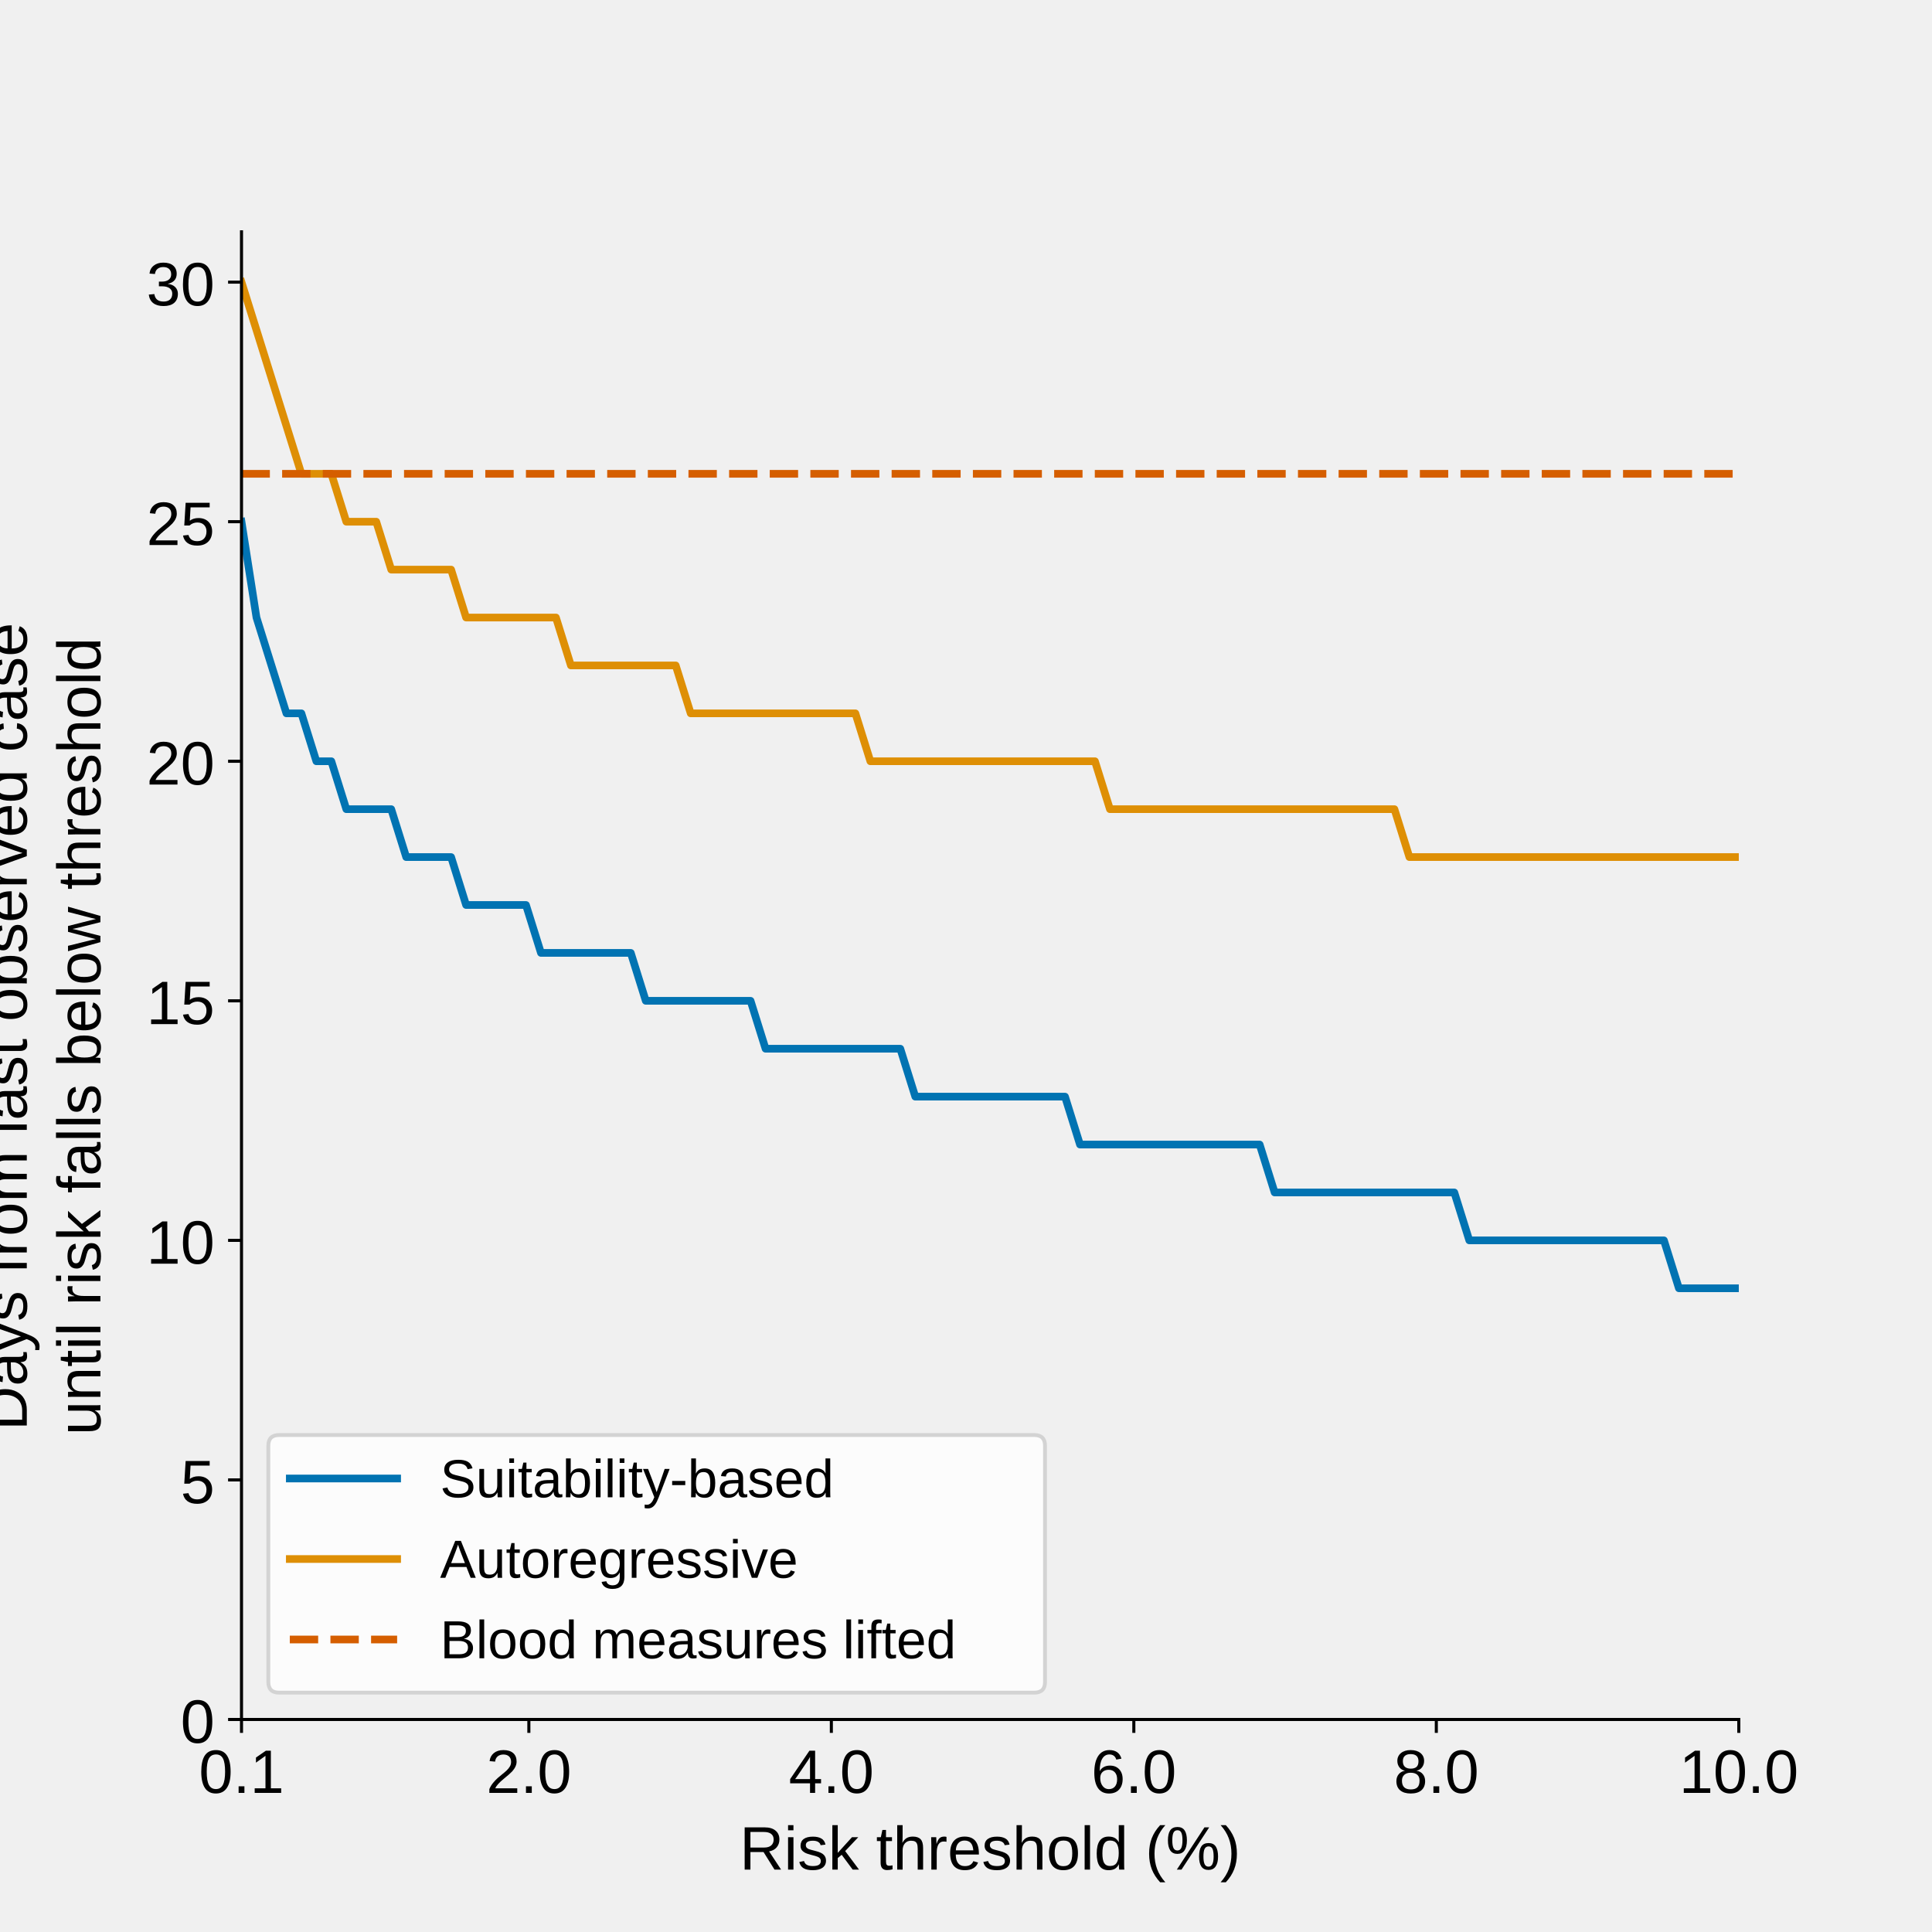
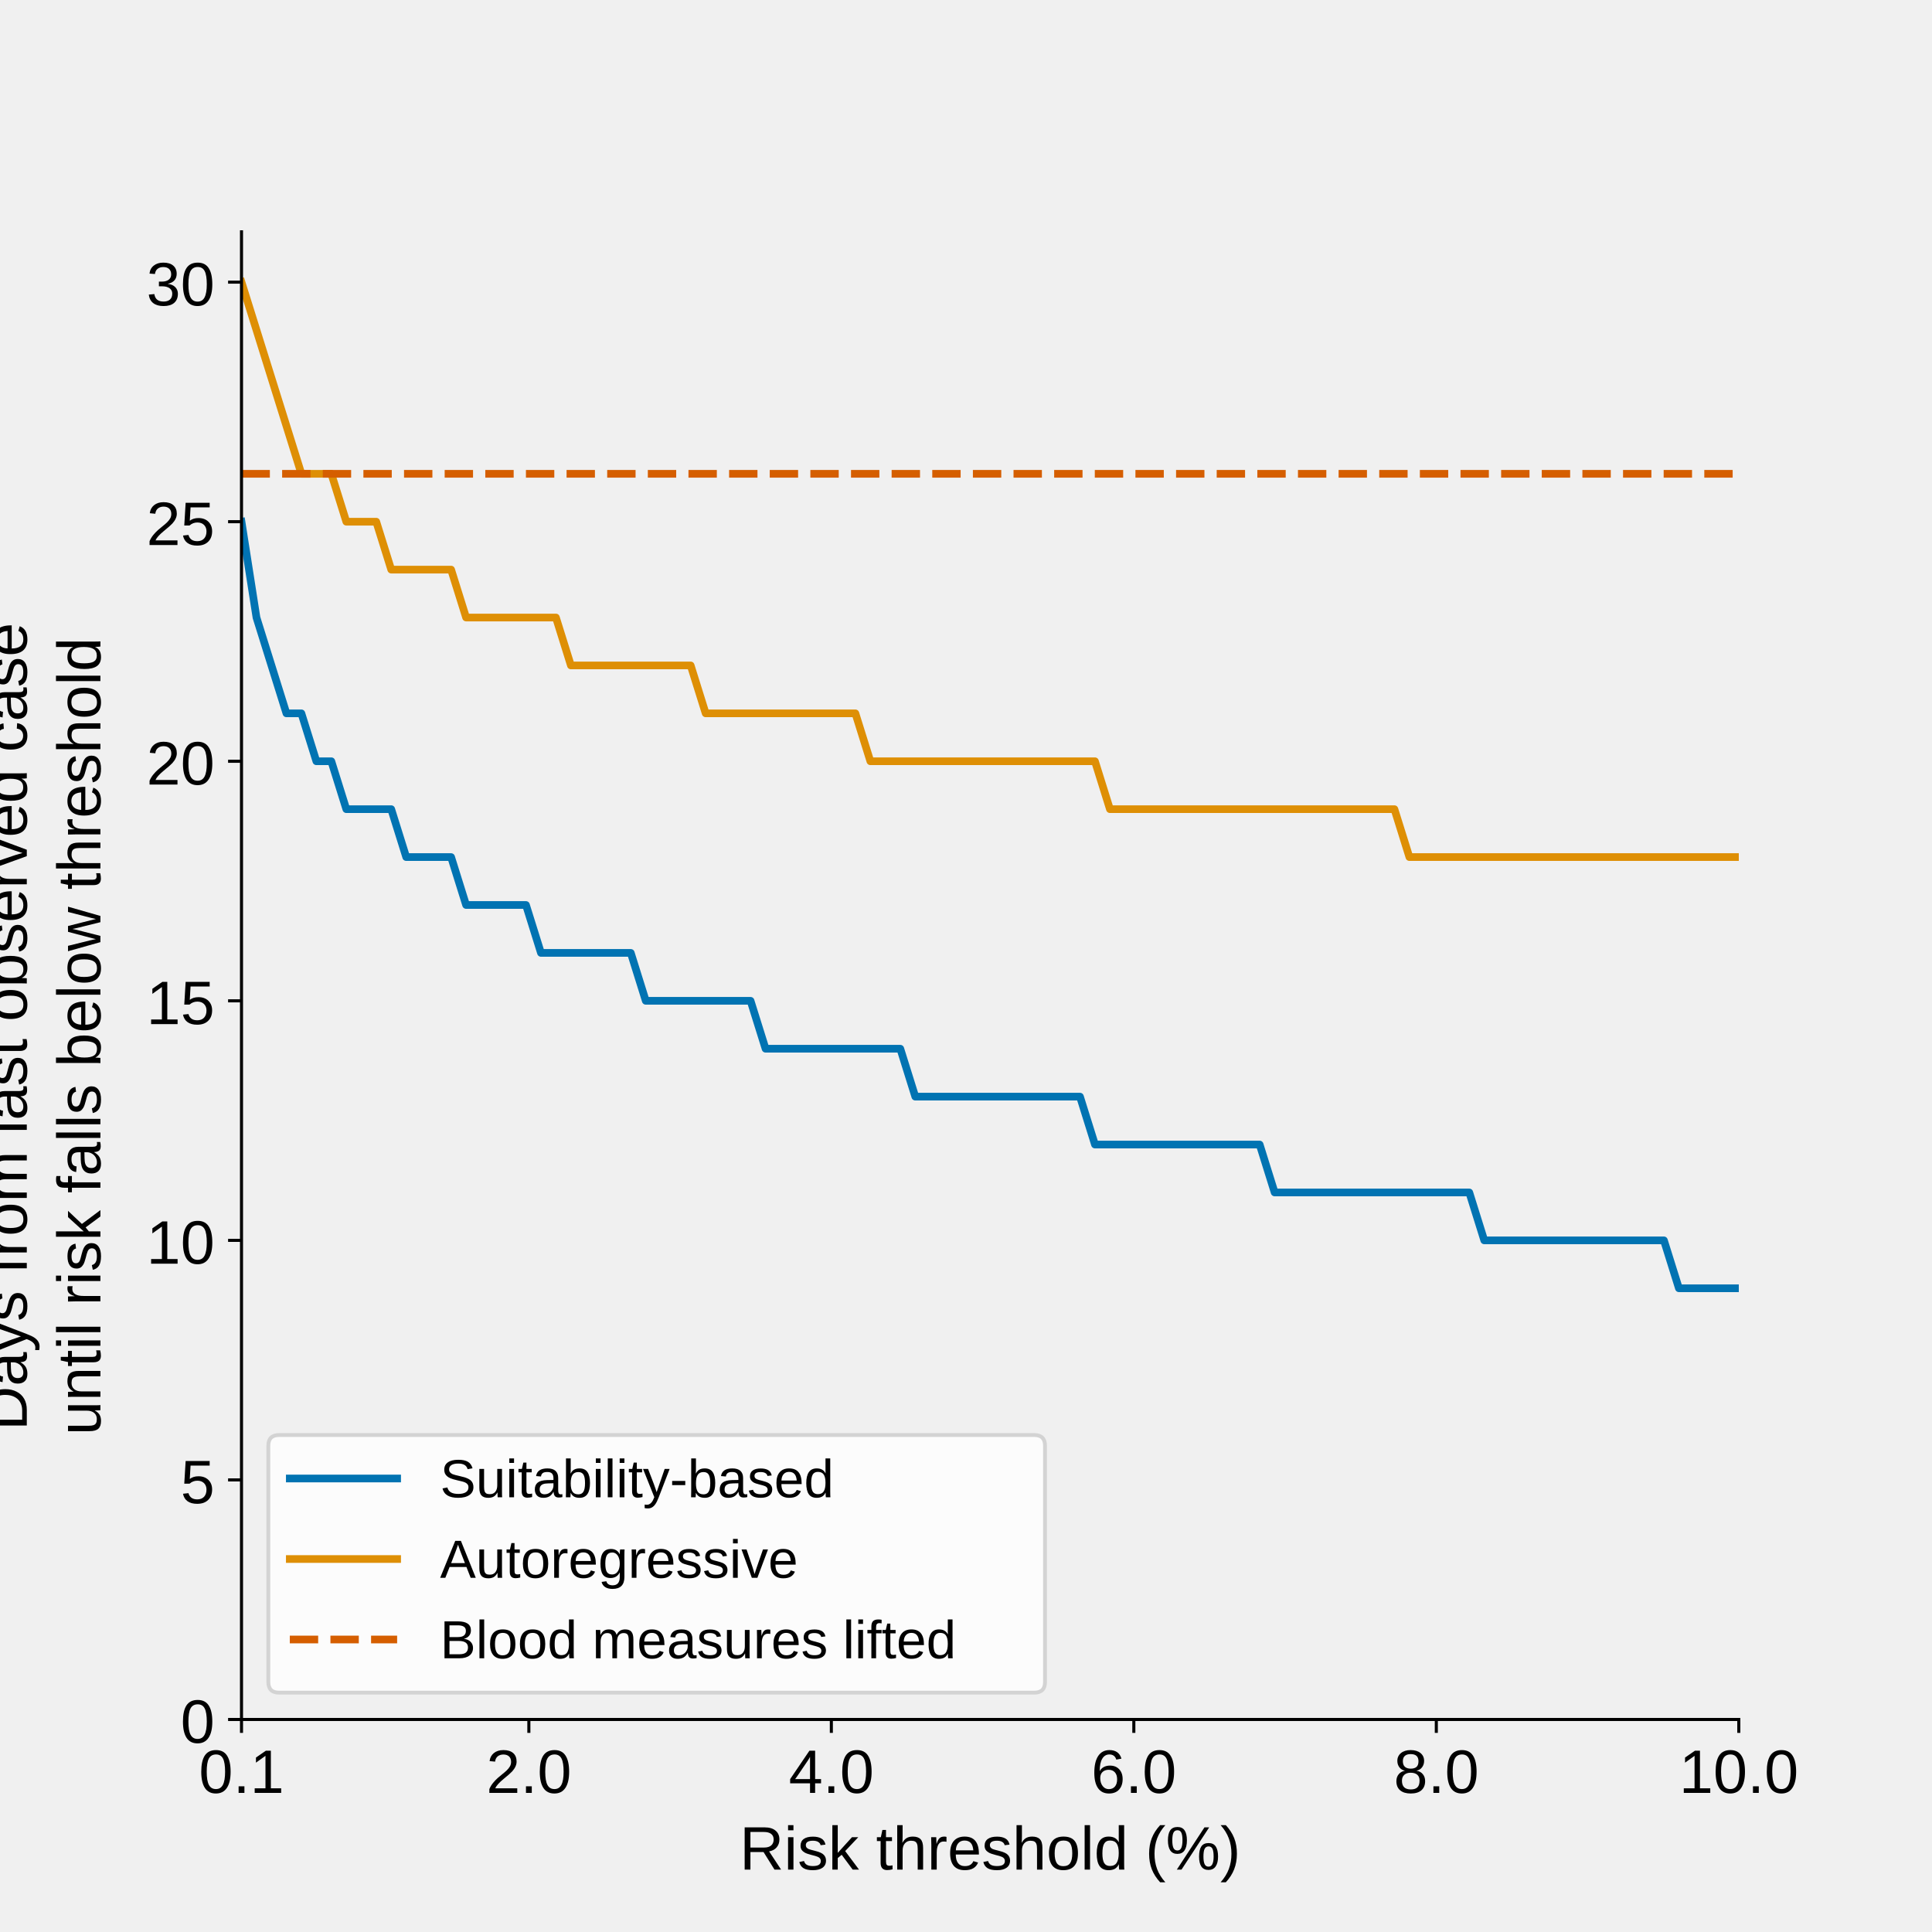
<svg xmlns="http://www.w3.org/2000/svg" xmlns:xlink="http://www.w3.org/1999/xlink" width="504pt" height="504pt" viewBox="0 0 504 504" version="1.1">
  <defs>
    <style type="text/css">*{stroke-linejoin: round; stroke-linecap: butt}</style>
  </defs>
  <g id="figure_1">
    <g id="patch_1">
      <path d="M 0 504  L 504 504  L 504 0  L 0 0  L 0 504  z " style="fill: none" />
    </g>
    <g id="axes_1">
      <g id="patch_2">
        <path d="M 63 448.56  L 453.6 448.56  L 453.6 60.48  L 63 60.48  L 63 448.56  z " style="fill: none" />
      </g>
      <g id="matplotlib.axis_1">
        <g id="xtick_1">
          <g id="line2d_1">
            <defs>
-               <path id="m70e0769126" d="M 0 0  L 0 3.5  " style="stroke: #000000; stroke-width: 0.8" />
+               <path id="me2c28e83d0" d="M 0 0  L 0 3.5  " style="stroke: #000000; stroke-width: 0.8" />
            </defs>
            <g>
-               <use xlink:href="#m70e0769126" x="63" y="448.56" style="stroke: #000000; stroke-width: 0.8" />
+               <use xlink:href="#me2c28e83d0" x="63" y="448.56" style="stroke: #000000; stroke-width: 0.8" />
            </g>
          </g>
          <g id="text_1">
            <text style="font-size: 16px; font-family: 'Arial', sans-serif; text-anchor: middle" x="63" y="467.716" transform="rotate(-0 63 467.7163)">0.1</text>
          </g>
        </g>
        <g id="xtick_2">
          <g id="line2d_2">
            <g>
-               <use xlink:href="#m70e0769126" x="137.964" y="448.56" style="stroke: #000000; stroke-width: 0.8" />
+               <use xlink:href="#me2c28e83d0" x="137.964" y="448.56" style="stroke: #000000; stroke-width: 0.8" />
            </g>
          </g>
          <g id="text_2">
            <text style="font-size: 16px; font-family: 'Arial', sans-serif; text-anchor: middle" x="137.964" y="467.716" transform="rotate(-0 137.9636 467.7163)">2.0</text>
          </g>
        </g>
        <g id="xtick_3">
          <g id="line2d_3">
            <g>
-               <use xlink:href="#m70e0769126" x="216.873" y="448.56" style="stroke: #000000; stroke-width: 0.8" />
+               <use xlink:href="#me2c28e83d0" x="216.873" y="448.56" style="stroke: #000000; stroke-width: 0.8" />
            </g>
          </g>
          <g id="text_3">
            <text style="font-size: 16px; font-family: 'Arial', sans-serif; text-anchor: middle" x="216.873" y="467.716" transform="rotate(-0 216.8727 467.7163)">4.0</text>
          </g>
        </g>
        <g id="xtick_4">
          <g id="line2d_4">
            <g>
-               <use xlink:href="#m70e0769126" x="295.782" y="448.56" style="stroke: #000000; stroke-width: 0.8" />
+               <use xlink:href="#me2c28e83d0" x="295.782" y="448.56" style="stroke: #000000; stroke-width: 0.8" />
            </g>
          </g>
          <g id="text_4">
            <text style="font-size: 16px; font-family: 'Arial', sans-serif; text-anchor: middle" x="295.782" y="467.716" transform="rotate(-0 295.7818 467.7163)">6.0</text>
          </g>
        </g>
        <g id="xtick_5">
          <g id="line2d_5">
            <g>
-               <use xlink:href="#m70e0769126" x="374.691" y="448.56" style="stroke: #000000; stroke-width: 0.8" />
+               <use xlink:href="#me2c28e83d0" x="374.691" y="448.56" style="stroke: #000000; stroke-width: 0.8" />
            </g>
          </g>
          <g id="text_5">
            <text style="font-size: 16px; font-family: 'Arial', sans-serif; text-anchor: middle" x="374.691" y="467.716" transform="rotate(-0 374.6909 467.7163)">8.0</text>
          </g>
        </g>
        <g id="xtick_6">
          <g id="line2d_6">
            <g>
-               <use xlink:href="#m70e0769126" x="453.6" y="448.56" style="stroke: #000000; stroke-width: 0.8" />
+               <use xlink:href="#me2c28e83d0" x="453.6" y="448.56" style="stroke: #000000; stroke-width: 0.8" />
            </g>
          </g>
          <g id="text_6">
            <text style="font-size: 16px; font-family: 'Arial', sans-serif; text-anchor: middle" x="453.6" y="467.716" transform="rotate(-0 453.6 467.7163)">10.0</text>
          </g>
        </g>
        <g id="text_7">
          <text style="font-size: 16px; font-family: 'Arial', sans-serif; text-anchor: middle" x="258.3" y="487.717" transform="rotate(-0 258.3 487.7175)">Risk threshold (%)</text>
        </g>
      </g>
      <g id="matplotlib.axis_2">
        <g id="ytick_1">
          <g id="line2d_7">
            <defs>
-               <path id="mcc3358e4e5" d="M 0 0  L -3.5 0  " style="stroke: #000000; stroke-width: 0.8" />
+               <path id="m7b0f105cf7" d="M 0 0  L -3.5 0  " style="stroke: #000000; stroke-width: 0.8" />
            </defs>
            <g>
-               <use xlink:href="#mcc3358e4e5" x="63" y="448.56" style="stroke: #000000; stroke-width: 0.8" />
+               <use xlink:href="#m7b0f105cf7" x="63" y="448.56" style="stroke: #000000; stroke-width: 0.8" />
            </g>
          </g>
          <g id="text_8">
            <text style="font-size: 16px; font-family: 'Arial', sans-serif; text-anchor: end" x="56" y="454.638" transform="rotate(-0 56 454.6381)">0</text>
          </g>
        </g>
        <g id="ytick_2">
          <g id="line2d_8">
            <g>
-               <use xlink:href="#mcc3358e4e5" x="63" y="386.067" style="stroke: #000000; stroke-width: 0.8" />
+               <use xlink:href="#m7b0f105cf7" x="63" y="386.067" style="stroke: #000000; stroke-width: 0.8" />
            </g>
          </g>
          <g id="text_9">
            <text style="font-size: 16px; font-family: 'Arial', sans-serif; text-anchor: end" x="56" y="392.145" transform="rotate(-0 56 392.1454)">5</text>
          </g>
        </g>
        <g id="ytick_3">
          <g id="line2d_9">
            <g>
-               <use xlink:href="#mcc3358e4e5" x="63" y="323.574" style="stroke: #000000; stroke-width: 0.8" />
+               <use xlink:href="#m7b0f105cf7" x="63" y="323.574" style="stroke: #000000; stroke-width: 0.8" />
            </g>
          </g>
          <g id="text_10">
            <text style="font-size: 16px; font-family: 'Arial', sans-serif; text-anchor: end" x="56" y="329.653" transform="rotate(-0 56 329.6526)">10</text>
          </g>
        </g>
        <g id="ytick_4">
          <g id="line2d_10">
            <g>
-               <use xlink:href="#mcc3358e4e5" x="63" y="261.082" style="stroke: #000000; stroke-width: 0.8" />
+               <use xlink:href="#m7b0f105cf7" x="63" y="261.082" style="stroke: #000000; stroke-width: 0.8" />
            </g>
          </g>
          <g id="text_11">
            <text style="font-size: 16px; font-family: 'Arial', sans-serif; text-anchor: end" x="56" y="267.16" transform="rotate(-0 56 267.1599)">15</text>
          </g>
        </g>
        <g id="ytick_5">
          <g id="line2d_11">
            <g>
-               <use xlink:href="#mcc3358e4e5" x="63" y="198.589" style="stroke: #000000; stroke-width: 0.8" />
+               <use xlink:href="#m7b0f105cf7" x="63" y="198.589" style="stroke: #000000; stroke-width: 0.8" />
            </g>
          </g>
          <g id="text_12">
            <text style="font-size: 16px; font-family: 'Arial', sans-serif; text-anchor: end" x="56" y="204.667" transform="rotate(-0 56 204.6671)">20</text>
          </g>
        </g>
        <g id="ytick_6">
          <g id="line2d_12">
            <g>
-               <use xlink:href="#mcc3358e4e5" x="63" y="136.096" style="stroke: #000000; stroke-width: 0.8" />
+               <use xlink:href="#m7b0f105cf7" x="63" y="136.096" style="stroke: #000000; stroke-width: 0.8" />
            </g>
          </g>
          <g id="text_13">
            <text style="font-size: 16px; font-family: 'Arial', sans-serif; text-anchor: end" x="56" y="142.174" transform="rotate(-0 56 142.1744)">25</text>
          </g>
        </g>
        <g id="ytick_7">
          <g id="line2d_13">
            <g>
-               <use xlink:href="#mcc3358e4e5" x="63" y="73.603" style="stroke: #000000; stroke-width: 0.8" />
+               <use xlink:href="#m7b0f105cf7" x="63" y="73.603" style="stroke: #000000; stroke-width: 0.8" />
            </g>
          </g>
          <g id="text_14">
            <text style="font-size: 16px; font-family: 'Arial', sans-serif; text-anchor: end" x="56" y="79.682" transform="rotate(-0 56 79.6816)">30</text>
          </g>
        </g>
        <g id="text_15">
          <text style="font-size: 16px; font-family: 'Arial', sans-serif" transform="translate(6.990312 373.18) rotate(-90)">Days from last observed case</text>
          <text style="font-size: 16px; font-family: 'Arial', sans-serif" transform="translate(26.19469 374.39) rotate(-90)">until risk falls below threshold</text>
        </g>
      </g>
      <g id="line2d_14">
-         <path d="M 63 136.096  L 66.906 161.093  L 70.812 173.592  L 74.718 186.09  L 78.624 186.09  L 82.53 198.589  L 86.436 198.589  L 90.342 211.088  L 94.248 211.088  L 98.154 211.088  L 102.06 211.088  L 105.966 223.586  L 109.872 223.586  L 113.778 223.586  L 117.684 223.586  L 121.59 236.085  L 125.496 236.085  L 129.402 236.085  L 133.308 236.085  L 137.214 236.085  L 141.12 248.583  L 145.026 248.583  L 148.932 248.583  L 152.838 248.583  L 156.744 248.583  L 160.65 248.583  L 164.556 248.583  L 168.462 261.082  L 172.368 261.082  L 176.274 261.082  L 180.18 261.082  L 184.086 261.082  L 187.992 261.082  L 191.898 261.082  L 195.804 261.082  L 199.71 273.58  L 203.616 273.58  L 207.522 273.58  L 211.428 273.58  L 215.334 273.58  L 219.24 273.58  L 223.146 273.58  L 227.052 273.58  L 230.958 273.58  L 234.864 273.58  L 238.77 286.079  L 242.676 286.079  L 246.582 286.079  L 250.488 286.079  L 254.394 286.079  L 258.3 286.079  L 262.206 286.079  L 266.112 286.079  L 270.018 286.079  L 273.924 286.079  L 277.83 286.079  L 281.736 298.577  L 285.642 298.577  L 289.548 298.577  L 293.454 298.577  L 297.36 298.577  L 301.266 298.577  L 305.172 298.577  L 309.078 298.577  L 312.984 298.577  L 316.89 298.577  L 320.796 298.577  L 324.702 298.577  L 328.608 298.577  L 332.514 311.076  L 336.42 311.076  L 340.326 311.076  L 344.232 311.076  L 348.138 311.076  L 352.044 311.076  L 355.95 311.076  L 359.856 311.076  L 363.762 311.076  L 367.668 311.076  L 371.574 311.076  L 375.48 311.076  L 379.386 311.076  L 383.292 323.574  L 387.198 323.574  L 391.104 323.574  L 395.01 323.574  L 398.916 323.574  L 402.822 323.574  L 406.728 323.574  L 410.634 323.574  L 414.54 323.574  L 418.446 323.574  L 422.352 323.574  L 426.258 323.574  L 430.164 323.574  L 434.07 323.574  L 437.976 336.073  L 441.882 336.073  L 445.788 336.073  L 449.694 336.073  L 453.6 336.073  " clip-path="url(#pdd6b5d4669)" style="fill: none; stroke: #0173b2; stroke-width: 2; stroke-linecap: square" />
+         <path d="M 63 136.096  L 66.906 161.093  L 70.812 173.592  L 74.718 186.09  L 78.624 186.09  L 82.53 198.589  L 86.436 198.589  L 90.342 211.088  L 94.248 211.088  L 98.154 211.088  L 102.06 211.088  L 105.966 223.586  L 109.872 223.586  L 113.778 223.586  L 117.684 223.586  L 121.59 236.085  L 125.496 236.085  L 129.402 236.085  L 133.308 236.085  L 137.214 236.085  L 141.12 248.583  L 145.026 248.583  L 148.932 248.583  L 152.838 248.583  L 156.744 248.583  L 160.65 248.583  L 164.556 248.583  L 168.462 261.082  L 172.368 261.082  L 176.274 261.082  L 180.18 261.082  L 184.086 261.082  L 187.992 261.082  L 191.898 261.082  L 195.804 261.082  L 199.71 273.58  L 203.616 273.58  L 207.522 273.58  L 211.428 273.58  L 215.334 273.58  L 219.24 273.58  L 223.146 273.58  L 227.052 273.58  L 230.958 273.58  L 234.864 273.58  L 238.77 286.079  L 242.676 286.079  L 246.582 286.079  L 250.488 286.079  L 254.394 286.079  L 258.3 286.079  L 262.206 286.079  L 266.112 286.079  L 270.018 286.079  L 273.924 286.079  L 277.83 286.079  L 281.736 286.079  L 285.642 298.577  L 289.548 298.577  L 293.454 298.577  L 297.36 298.577  L 301.266 298.577  L 305.172 298.577  L 309.078 298.577  L 312.984 298.577  L 316.89 298.577  L 320.796 298.577  L 324.702 298.577  L 328.608 298.577  L 332.514 311.076  L 336.42 311.076  L 340.326 311.076  L 344.232 311.076  L 348.138 311.076  L 352.044 311.076  L 355.95 311.076  L 359.856 311.076  L 363.762 311.076  L 367.668 311.076  L 371.574 311.076  L 375.48 311.076  L 379.386 311.076  L 383.292 311.076  L 387.198 323.574  L 391.104 323.574  L 395.01 323.574  L 398.916 323.574  L 402.822 323.574  L 406.728 323.574  L 410.634 323.574  L 414.54 323.574  L 418.446 323.574  L 422.352 323.574  L 426.258 323.574  L 430.164 323.574  L 434.07 323.574  L 437.976 336.073  L 441.882 336.073  L 445.788 336.073  L 449.694 336.073  L 453.6 336.073  " clip-path="url(#peef5f3c439)" style="fill: none; stroke: #0173b2; stroke-width: 2; stroke-linecap: square" />
      </g>
      <g id="line2d_15">
-         <path d="M 63 73.603  L 66.906 86.102  L 70.812 98.601  L 74.718 111.099  L 78.624 123.598  L 82.53 123.598  L 86.436 123.598  L 90.342 136.096  L 94.248 136.096  L 98.154 136.096  L 102.06 148.595  L 105.966 148.595  L 109.872 148.595  L 113.778 148.595  L 117.684 148.595  L 121.59 161.093  L 125.496 161.093  L 129.402 161.093  L 133.308 161.093  L 137.214 161.093  L 141.12 161.093  L 145.026 161.093  L 148.932 173.592  L 152.838 173.592  L 156.744 173.592  L 160.65 173.592  L 164.556 173.592  L 168.462 173.592  L 172.368 173.592  L 176.274 173.592  L 180.18 186.09  L 184.086 186.09  L 187.992 186.09  L 191.898 186.09  L 195.804 186.09  L 199.71 186.09  L 203.616 186.09  L 207.522 186.09  L 211.428 186.09  L 215.334 186.09  L 219.24 186.09  L 223.146 186.09  L 227.052 198.589  L 230.958 198.589  L 234.864 198.589  L 238.77 198.589  L 242.676 198.589  L 246.582 198.589  L 250.488 198.589  L 254.394 198.589  L 258.3 198.589  L 262.206 198.589  L 266.112 198.589  L 270.018 198.589  L 273.924 198.589  L 277.83 198.589  L 281.736 198.589  L 285.642 198.589  L 289.548 211.088  L 293.454 211.088  L 297.36 211.088  L 301.266 211.088  L 305.172 211.088  L 309.078 211.088  L 312.984 211.088  L 316.89 211.088  L 320.796 211.088  L 324.702 211.088  L 328.608 211.088  L 332.514 211.088  L 336.42 211.088  L 340.326 211.088  L 344.232 211.088  L 348.138 211.088  L 352.044 211.088  L 355.95 211.088  L 359.856 211.088  L 363.762 211.088  L 367.668 223.586  L 371.574 223.586  L 375.48 223.586  L 379.386 223.586  L 383.292 223.586  L 387.198 223.586  L 391.104 223.586  L 395.01 223.586  L 398.916 223.586  L 402.822 223.586  L 406.728 223.586  L 410.634 223.586  L 414.54 223.586  L 418.446 223.586  L 422.352 223.586  L 426.258 223.586  L 430.164 223.586  L 434.07 223.586  L 437.976 223.586  L 441.882 223.586  L 445.788 223.586  L 449.694 223.586  L 453.6 223.586  " clip-path="url(#pdd6b5d4669)" style="fill: none; stroke: #de8f05; stroke-width: 2; stroke-linecap: square" />
+         <path d="M 63 73.603  L 66.906 86.102  L 70.812 98.601  L 74.718 111.099  L 78.624 123.598  L 82.53 123.598  L 86.436 123.598  L 90.342 136.096  L 94.248 136.096  L 98.154 136.096  L 102.06 148.595  L 105.966 148.595  L 109.872 148.595  L 113.778 148.595  L 117.684 148.595  L 121.59 161.093  L 125.496 161.093  L 129.402 161.093  L 133.308 161.093  L 137.214 161.093  L 141.12 161.093  L 145.026 161.093  L 148.932 173.592  L 152.838 173.592  L 156.744 173.592  L 160.65 173.592  L 164.556 173.592  L 168.462 173.592  L 172.368 173.592  L 176.274 173.592  L 180.18 173.592  L 184.086 186.09  L 187.992 186.09  L 191.898 186.09  L 195.804 186.09  L 199.71 186.09  L 203.616 186.09  L 207.522 186.09  L 211.428 186.09  L 215.334 186.09  L 219.24 186.09  L 223.146 186.09  L 227.052 198.589  L 230.958 198.589  L 234.864 198.589  L 238.77 198.589  L 242.676 198.589  L 246.582 198.589  L 250.488 198.589  L 254.394 198.589  L 258.3 198.589  L 262.206 198.589  L 266.112 198.589  L 270.018 198.589  L 273.924 198.589  L 277.83 198.589  L 281.736 198.589  L 285.642 198.589  L 289.548 211.088  L 293.454 211.088  L 297.36 211.088  L 301.266 211.088  L 305.172 211.088  L 309.078 211.088  L 312.984 211.088  L 316.89 211.088  L 320.796 211.088  L 324.702 211.088  L 328.608 211.088  L 332.514 211.088  L 336.42 211.088  L 340.326 211.088  L 344.232 211.088  L 348.138 211.088  L 352.044 211.088  L 355.95 211.088  L 359.856 211.088  L 363.762 211.088  L 367.668 223.586  L 371.574 223.586  L 375.48 223.586  L 379.386 223.586  L 383.292 223.586  L 387.198 223.586  L 391.104 223.586  L 395.01 223.586  L 398.916 223.586  L 402.822 223.586  L 406.728 223.586  L 410.634 223.586  L 414.54 223.586  L 418.446 223.586  L 422.352 223.586  L 426.258 223.586  L 430.164 223.586  L 434.07 223.586  L 437.976 223.586  L 441.882 223.586  L 445.788 223.586  L 449.694 223.586  L 453.6 223.586  " clip-path="url(#peef5f3c439)" style="fill: none; stroke: #de8f05; stroke-width: 2; stroke-linecap: square" />
      </g>
      <g id="line2d_16">
-         <path d="M 63 123.598  L 453.6 123.598  " clip-path="url(#pdd6b5d4669)" style="fill: none; stroke-dasharray: 7.4,3.2; stroke-dashoffset: 0; stroke: #d55e00; stroke-width: 2" />
+         <path d="M 63 123.598  L 453.6 123.598  " clip-path="url(#peef5f3c439)" style="fill: none; stroke-dasharray: 7.4,3.2; stroke-dashoffset: 0; stroke: #d55e00; stroke-width: 2" />
      </g>
      <g id="patch_3">
        <path d="M 63 448.56  L 63 60.48  " style="fill: none; stroke: #000000; stroke-width: 0.8; stroke-linejoin: miter; stroke-linecap: square" />
      </g>
      <g id="patch_4">
        <path d="M 63 448.56  L 453.6 448.56  " style="fill: none; stroke: #000000; stroke-width: 0.8; stroke-linejoin: miter; stroke-linecap: square" />
      </g>
      <g id="legend_1">
        <g id="patch_5">
          <path d="M 72.8 441.56  L 269.817 441.56  Q 272.617 441.56 272.617 438.76  L 272.617 377.157  Q 272.617 374.357 269.817 374.357  L 72.8 374.357  Q 70 374.357 70 377.157  L 70 438.76  Q 70 441.56 72.8 441.56  z " style="fill: #ffffff; opacity: 0.8; stroke: #cccccc; stroke-linejoin: miter" />
        </g>
        <g id="line2d_17">
          <path d="M 75.6 385.695  L 89.6 385.695  L 103.6 385.695  " style="fill: none; stroke: #0173b2; stroke-width: 2; stroke-linecap: square" />
        </g>
        <g id="text_16">
          <text style="font-size: 14px; font-family: 'Arial', sans-serif; text-anchor: start" x="114.8" y="390.595" transform="rotate(-0 114.8 390.5945)">Suitability-based</text>
        </g>
        <g id="line2d_18">
          <path d="M 75.6 406.696  L 89.6 406.696  L 103.6 406.696  " style="fill: none; stroke: #de8f05; stroke-width: 2; stroke-linecap: square" />
        </g>
        <g id="text_17">
          <text style="font-size: 14px; font-family: 'Arial', sans-serif; text-anchor: start" x="114.8" y="411.596" transform="rotate(-0 114.8 411.5956)">Autoregressive</text>
        </g>
        <g id="line2d_19">
          <path d="M 75.6 427.697  L 89.6 427.697  L 103.6 427.697  " style="fill: none; stroke-dasharray: 7.4,3.2; stroke-dashoffset: 0; stroke: #d55e00; stroke-width: 2" />
        </g>
        <g id="text_18">
          <text style="font-size: 14px; font-family: 'Arial', sans-serif; text-anchor: start" x="114.8" y="432.597" transform="rotate(-0 114.8 432.5967)">Blood measures lifted</text>
        </g>
      </g>
    </g>
  </g>
  <defs>
-     <clipPath id="pdd6b5d4669">
+     <clipPath id="peef5f3c439">
      <rect x="63" y="60.48" width="390.6" height="388.08" />
    </clipPath>
  </defs>
</svg>
